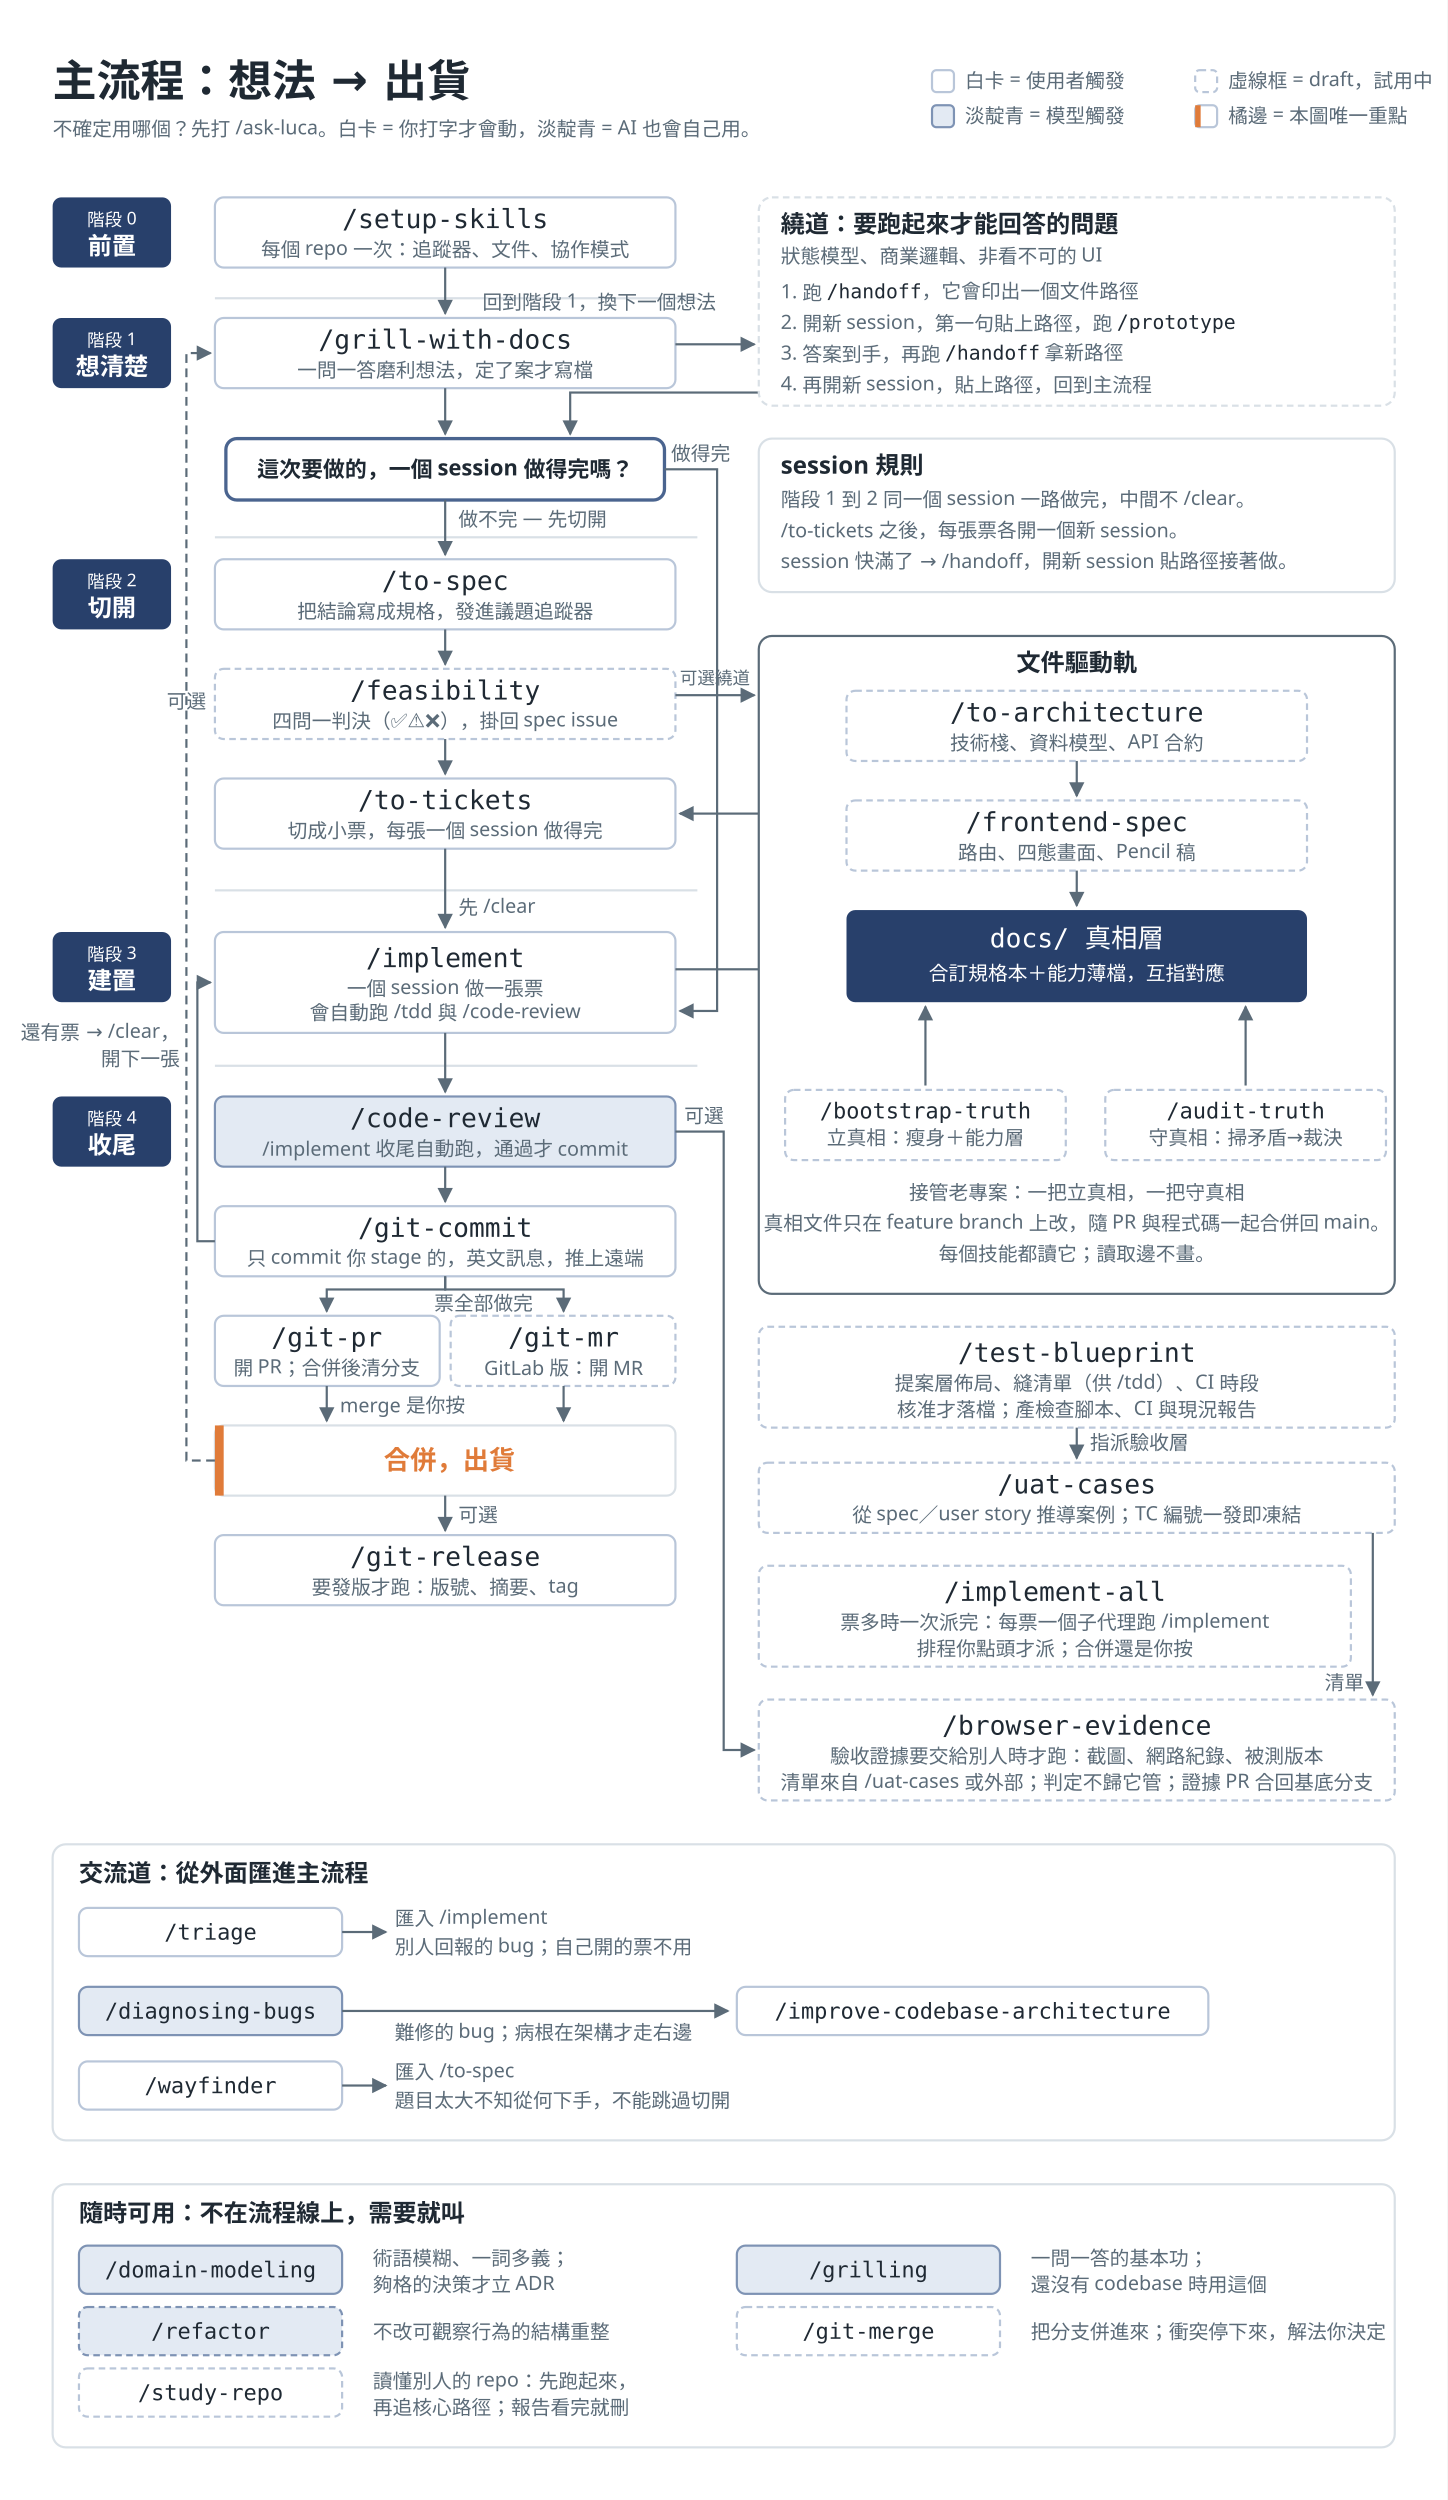
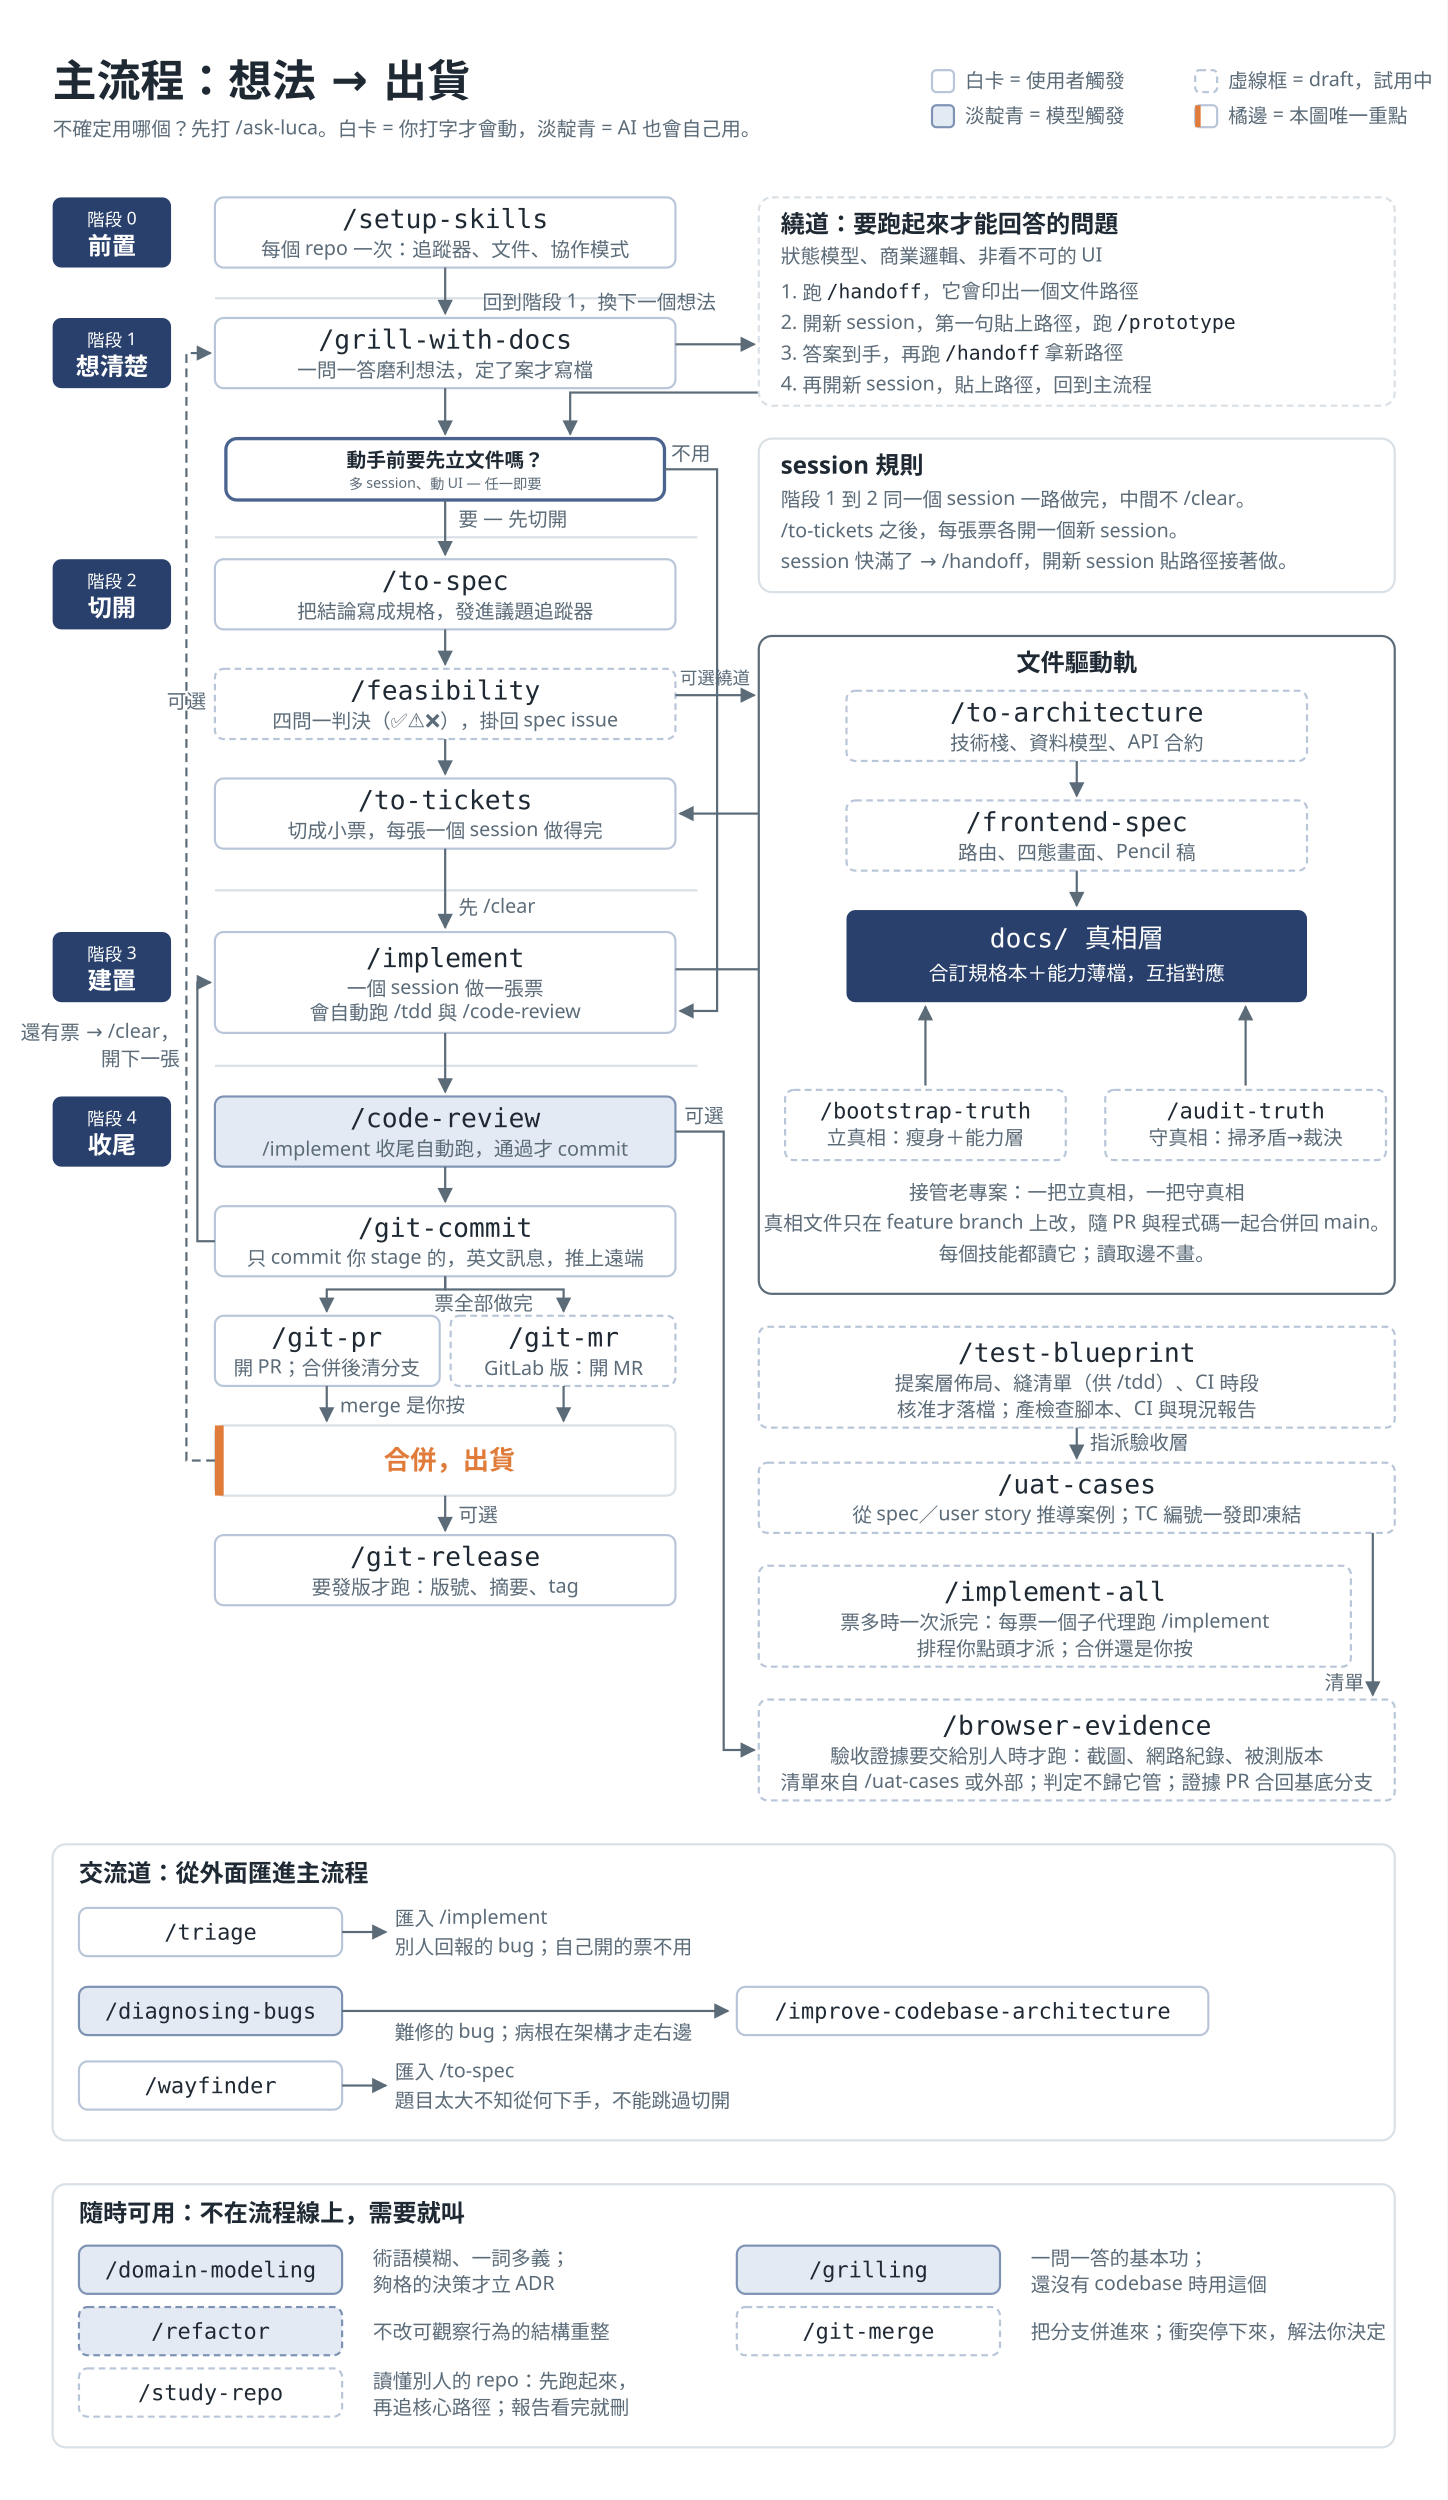
<svg xmlns="http://www.w3.org/2000/svg" width="1320" height="2280" viewBox="0 0 1320 2280" font-family="'Noto Sans TC','Microsoft JhengHei','微軟正黑體','PingFang TC',sans-serif">
  <defs>
    <marker id="arrow" viewBox="0 0 10 10" refX="9" refY="5" markerWidth="7" markerHeight="7" orient="auto-start-reverse">
      <path d="M 0 0 L 10 5 L 0 10 z" fill="#5B6B78" />
    </marker>
    <style>
      .box   { stroke-width: 2; }
      .user  { fill: #FFFFFF; stroke: #B9C6D9; }
      .model { fill: #E3EAF3; stroke: #7E93B4; }
      .draft { stroke-dasharray: 6 4; }
      .rail  { fill: #28406B; }
      .rail-label { font-size: 16px; fill: #FFFFFF; }
      .rail-name  { font-size: 22px; fill: #FFFFFF; font-weight: 600; }
      .skill    { font-family: ui-monospace, SFMono-Regular, Consolas, monospace; font-size: 24px; fill: #1F2933; }
      .skill-sm { font-family: ui-monospace, SFMono-Regular, Consolas, monospace; font-size: 20px; fill: #1F2933; }
      .mono  { font-family: ui-monospace, SFMono-Regular, Consolas, monospace; fill: #1F2933; }
      .sub   { font-size: 18px; fill: #5B6B78; }
      .note  { font-size: 18px; fill: #5B6B78; }
      .edge  { stroke: #5B6B78; stroke-width: 2; fill: none; marker-end: url(#arrow); }
      .edge-label { font-size: 18px; fill: #5B6B78; }
      .panel-title { font-size: 22px; fill: #1F2933; font-weight: 600; }
      .divider { stroke: #D9E0E6; stroke-width: 2; }
      .store-title { font-family: ui-monospace, SFMono-Regular, Consolas, monospace; font-size: 24px; fill: #FFFFFF; }
      .store-sub   { font-size: 18px; fill: #FFFFFF; }
    </style>
  </defs>
  <rect width="1320" height="2280" fill="#FFFFFF" />
  <g id="header">
    <text x="48" y="88" font-size="40" font-weight="700" fill="#1F2933">主流程：想法 → 出貨</text>
    <text x="48" y="124" class="note">不確定用哪個？先打 /ask-luca。白卡 = 你打字才會動，淡靛青 = AI 也會自己用。</text>
  </g>
  <g id="legend">
    <rect x="850" y="64" width="20" height="20" rx="4" class="box user" />
    <text x="880" y="80" class="note">白卡 = 使用者觸發</text>
    <rect x="850" y="96" width="20" height="20" rx="4" class="box model" />
    <text x="880" y="112" class="note">淡靛青 = 模型觸發</text>
    <rect x="1090" y="64" width="20" height="20" rx="4" class="box user draft" />
    <text x="1120" y="80" class="note">虛線框 = draft，試用中</text>
    <rect x="1090" y="96" width="20" height="20" rx="4" class="box user" />
    <rect x="1090" y="96" width="5" height="20" fill="#E07B39" />
    <text x="1120" y="112" class="note">橘邊 = 本圖唯一重點</text>
  </g>
  <line x1="196" y1="272" x2="636" y2="272" class="divider" />
  <line x1="196" y1="490" x2="636" y2="490" class="divider" />
  <line x1="196" y1="812" x2="636" y2="812" class="divider" />
  <line x1="196" y1="972" x2="636" y2="972" class="divider" />
  <g id="main-flow">
    <rect x="48" y="180" width="108" height="64" rx="8" class="rail" />
    <text x="102" y="206" text-anchor="middle" class="rail-label">階段 0</text>
    <text x="102" y="232" text-anchor="middle" class="rail-name">前置</text>
    <rect x="196" y="180" width="420" height="64" rx="8" class="box user" />
    <text x="406" y="208" text-anchor="middle" class="skill">/setup-skills</text>
    <text x="406" y="234" text-anchor="middle" class="sub">每個 repo 一次：追蹤器、文件、協作模式</text>
    <path d="M 406 244 L 406 286" class="edge" />
    <rect x="48" y="290" width="108" height="64" rx="8" class="rail" />
    <text x="102" y="316" text-anchor="middle" class="rail-label">階段 1</text>
    <text x="102" y="342" text-anchor="middle" class="rail-name">想清楚</text>
    <rect x="196" y="290" width="420" height="64" rx="8" class="box user" />
    <text x="406" y="318" text-anchor="middle" class="skill">/grill-with-docs</text>
    <text x="406" y="344" text-anchor="middle" class="sub">一問一答磨利想法，定了案才寫檔</text>
    <path d="M 616 314 L 688 314" class="edge" />
    <path d="M 692 358 L 520 358 L 520 396" class="edge" />
    <path d="M 406 354 L 406 396" class="edge" />
    <rect x="206" y="400" width="400" height="56" rx="10" fill="#FFFFFF" stroke="#4A648F" stroke-width="3" />
-     <text x="406" y="435" text-anchor="middle" font-size="20" font-weight="600" fill="#1F2933">這次要做的，一個 session 做得完嗎？</text>
+     <text x="406" y="426" text-anchor="middle" font-size="18" font-weight="600" fill="#1F2933">動手前要先立文件嗎？</text>
+     <text x="406" y="446" text-anchor="middle" font-size="13" fill="#5B6B78">多 session、動 UI — 任一即要</text>
    <path d="M 406 456 L 406 506" class="edge" />
-     <text x="418" y="480" class="edge-label">做不完 — 先切開</text>
+     <text x="418" y="480" class="edge-label">要 — 先切開</text>
    <path d="M 606 428 L 654 428 L 654 922 L 620 922" class="edge" />
-     <text x="612" y="420" class="edge-label">做得完</text>
+     <text x="612" y="420" class="edge-label">不用</text>
    <rect x="48" y="510" width="108" height="64" rx="8" class="rail" />
    <text x="102" y="536" text-anchor="middle" class="rail-label">階段 2</text>
    <text x="102" y="562" text-anchor="middle" class="rail-name">切開</text>
    <rect x="196" y="510" width="420" height="64" rx="8" class="box user" />
    <text x="406" y="538" text-anchor="middle" class="skill">/to-spec</text>
    <text x="406" y="564" text-anchor="middle" class="sub">把結論寫成規格，發進議題追蹤器</text>
    <path d="M 406 574 L 406 606" class="edge" />
    <rect x="196" y="610" width="420" height="64" rx="8" class="box user draft" />
    <text x="406" y="638" text-anchor="middle" class="skill">/feasibility</text>
    <text x="406" y="664" text-anchor="middle" class="sub">四問一判決（✅⚠️❌），掛回 spec issue</text>
    <text x="188" y="646" text-anchor="end" class="edge-label">可選</text>
    <path d="M 406 674 L 406 706" class="edge" />
    <path d="M 616 634 L 688 634" class="edge" />
    <text x="652" y="624" text-anchor="middle" font-size="16" fill="#5B6B78">可選繞道</text>
    <path d="M 692 742 L 620 742" class="edge" />
    <rect x="196" y="710" width="420" height="64" rx="8" class="box user" />
    <text x="406" y="738" text-anchor="middle" class="skill">/to-tickets</text>
    <text x="406" y="764" text-anchor="middle" class="sub">切成小票，每張一個 session 做得完</text>
    <path d="M 406 774 L 406 846" class="edge" />
    <text x="418" y="834" class="edge-label">先 /clear</text>
    <rect x="48" y="850" width="108" height="64" rx="8" class="rail" />
    <text x="102" y="876" text-anchor="middle" class="rail-label">階段 3</text>
    <text x="102" y="902" text-anchor="middle" class="rail-name">建置</text>
    <rect x="196" y="850" width="420" height="92" rx="8" class="box user" />
    <text x="406" y="882" text-anchor="middle" class="skill">/implement</text>
    <text x="406" y="908" text-anchor="middle" class="sub">一個 session 做一張票</text>
    <text x="406" y="930" text-anchor="middle" class="sub">會自動跑 /tdd 與 /code-review</text>
    <path d="M 616 884 L 768 884" class="edge" />
    <path d="M 406 942 L 406 996" class="edge" />
    <rect x="48" y="1000" width="108" height="64" rx="8" class="rail" />
    <text x="102" y="1026" text-anchor="middle" class="rail-label">階段 4</text>
    <text x="102" y="1052" text-anchor="middle" class="rail-name">收尾</text>
    <rect x="196" y="1000" width="420" height="64" rx="8" class="box model" />
    <text x="406" y="1028" text-anchor="middle" class="skill">/code-review</text>
    <text x="406" y="1054" text-anchor="middle" class="sub">/implement 收尾自動跑，通過才 commit</text>
    <path d="M 406 1064 L 406 1096" class="edge" />
    <rect x="196" y="1100" width="420" height="64" rx="8" class="box user" />
    <text x="406" y="1128" text-anchor="middle" class="skill">/git-commit</text>
    <text x="406" y="1154" text-anchor="middle" class="sub">只 commit 你 stage 的，英文訊息，推上遠端</text>
    <text x="441" y="1195" text-anchor="middle" class="edge-label">票全部做完</text>
    <path d="M 196 1132 L 180 1132 L 180 896 L 192 896" class="edge" />
    <text x="164" y="948" text-anchor="end" class="edge-label">還有票 → /clear，</text>
    <text x="164" y="972" text-anchor="end" class="edge-label">開下一張</text>
    <rect x="196" y="1200" width="205" height="64" rx="8" class="box user" />
    <text x="298" y="1228" text-anchor="middle" class="skill">/git-pr</text>
    <text x="298" y="1254" text-anchor="middle" class="sub">開 PR；合併後清分支</text>
    <rect x="411" y="1200" width="205" height="64" rx="8" class="box user draft" />
    <text x="514" y="1228" text-anchor="middle" class="skill">/git-mr</text>
    <text x="514" y="1254" text-anchor="middle" class="sub">GitLab 版：開 MR</text>
    <path d="M 406 1164 L 406 1176 L 298 1176 L 298 1196" class="edge" />
    <path d="M 406 1164 L 406 1176 L 514 1176 L 514 1196" class="edge" />
    <path d="M 298 1264 L 298 1296" class="edge" />
    <path d="M 514 1264 L 514 1296" class="edge" />
    <text x="310" y="1288" class="edge-label">merge 是你按</text>
    <rect x="196" y="1300" width="420" height="64" rx="8" fill="#FFFFFF" stroke="#D9E0E6" stroke-width="2" />
    <rect x="196" y="1300" width="8" height="64" fill="#E07B39" />
    <text x="410" y="1340" text-anchor="middle" font-size="24" font-weight="700" fill="#E07B39">合併，出貨</text>
    <path d="M 406 1364 L 406 1396" class="edge" />
    <text x="418" y="1388" class="edge-label">可選</text>
    <rect x="196" y="1400" width="420" height="64" rx="8" class="box user" />
    <text x="406" y="1428" text-anchor="middle" class="skill">/git-release</text>
    <text x="406" y="1454" text-anchor="middle" class="sub">要發版才跑：版號、摘要、tag</text>
    <path d="M 196 1332 L 170 1332 L 170 322 L 192 322" class="edge" stroke-dasharray="8 5" />
    <text x="440" y="282" class="edge-label">回到階段 1，換下一個想法</text>
    <path d="M 616 1032 L 660 1032 L 660 1596 L 688 1596" class="edge" />
    <text x="624" y="1024" class="edge-label">可選</text>
  </g>
  <g id="detour-panel">
    <rect x="692" y="180" width="580" height="190" rx="12" fill="#FFFFFF" stroke="#D9E0E6" stroke-width="2" stroke-dasharray="6 4" />
    <text x="712" y="212" class="panel-title">繞道：要跑起來才能回答的問題</text>
    <text x="712" y="240" class="note">狀態模型、商業邏輯、非看不可的 UI</text>
    <text x="712" y="272" class="note">1. 跑 <tspan class="mono" font-size="18">/handoff</tspan>，它會印出一個文件路徑</text>
    <text x="712" y="300" class="note">2. 開新 session，第一句貼上路徑，跑 <tspan class="mono" font-size="18">/prototype</tspan>
    </text>
    <text x="712" y="328" class="note">3. 答案到手，再跑 <tspan class="mono" font-size="18">/handoff</tspan> 拿新路徑</text>
    <text x="712" y="356" class="note">4. 再開新 session，貼上路徑，回到主流程</text>
  </g>
  <g id="session-rules">
    <rect x="692" y="400" width="580" height="140" rx="12" fill="#FFFFFF" stroke="#D9E0E6" stroke-width="2" />
    <text x="712" y="432" class="panel-title">session 規則</text>
    <text x="712" y="462" class="note">階段 1 到 2 同一個 session 一路做完，中間不 /clear。</text>
    <text x="712" y="490" class="note">/to-tickets 之後，每張票各開一個新 session。</text>
    <text x="712" y="518" class="note">session 快滿了 → /handoff，開新 session 貼路徑接著做。</text>
  </g>
  <g id="doc-track">
    <rect x="692" y="580" width="580" height="600" rx="12" fill="#FFFFFF" stroke="#5B6B78" stroke-width="2" />
    <text x="982" y="612" text-anchor="middle" class="panel-title">文件驅動軌</text>
    <rect x="772" y="630" width="420" height="64" rx="8" class="box user draft" />
    <text x="982" y="658" text-anchor="middle" class="skill">/to-architecture</text>
    <text x="982" y="684" text-anchor="middle" class="sub">技術棧、資料模型、API 合約</text>
    <path d="M 982 694 L 982 726" class="edge" />
    <rect x="772" y="730" width="420" height="64" rx="8" class="box user draft" />
    <text x="982" y="758" text-anchor="middle" class="skill">/frontend-spec</text>
    <text x="982" y="784" text-anchor="middle" class="sub">路由、四態畫面、Pencil 稿</text>
    <path d="M 982 794 L 982 826" class="edge" />
    <rect x="772" y="830" width="420" height="84" rx="8" class="rail" />
    <text x="982" y="864" text-anchor="middle" class="store-title">docs/ 真相層</text>
    <text x="982" y="894" text-anchor="middle" class="store-sub">合訂規格本＋能力薄檔，互指對應</text>
    <rect x="716" y="994" width="256" height="64" rx="8" class="box user draft" />
    <text x="844" y="1020" text-anchor="middle" class="skill-sm">/bootstrap-truth</text>
    <text x="844" y="1044" text-anchor="middle" class="sub">立真相：瘦身＋能力層</text>
    <path d="M 844 990 L 844 918" class="edge" />
    <rect x="1008" y="994" width="256" height="64" rx="8" class="box user draft" />
    <text x="1136" y="1020" text-anchor="middle" class="skill-sm">/audit-truth</text>
    <text x="1136" y="1044" text-anchor="middle" class="sub">守真相：掃矛盾→裁決</text>
    <path d="M 1136 990 L 1136 918" class="edge" />
    <text x="982" y="1094" text-anchor="middle" class="note">接管老專案：一把立真相，一把守真相</text>
    <text x="982" y="1122" text-anchor="middle" class="note">真相文件只在 feature branch 上改，隨 PR 與程式碼一起合併回 main。</text>
    <text x="982" y="1150" text-anchor="middle" class="note">每個技能都讀它；讀取邊不畫。</text>
  </g>
  <g id="side-cards">
    <rect x="692" y="1210" width="580" height="92" rx="8" class="box user draft" />
    <text x="982" y="1242" text-anchor="middle" class="skill">/test-blueprint</text>
    <text x="982" y="1268" text-anchor="middle" class="sub">提案層佈局、縫清單（供 /tdd）、CI 時段</text>
    <text x="982" y="1292" text-anchor="middle" class="sub">核准才落檔；產檢查腳本、CI 與現況報告</text>
    <path d="M 982 1302 L 982 1330" class="edge" />
    <text x="994" y="1322" class="edge-label">指派驗收層</text>
    <rect x="692" y="1334" width="580" height="64" rx="8" class="box user draft" />
    <text x="982" y="1362" text-anchor="middle" class="skill">/uat-cases</text>
    <text x="982" y="1388" text-anchor="middle" class="sub">從 spec／user story 推導案例；TC 編號一發即凍結</text>
    <path d="M 1252 1398 L 1252 1546" class="edge" />
    <text x="1244" y="1541" text-anchor="end" class="edge-label">清單</text>
    <rect x="692" y="1428" width="540" height="92" rx="8" class="box user draft" />
    <text x="962" y="1460" text-anchor="middle" class="skill">/implement-all</text>
    <text x="962" y="1486" text-anchor="middle" class="sub">票多時一次派完：每票一個子代理跑 /implement</text>
    <text x="962" y="1510" text-anchor="middle" class="sub">排程你點頭才派；合併還是你按</text>
    <rect x="692" y="1550" width="580" height="92" rx="8" class="box user draft" />
    <text x="982" y="1582" text-anchor="middle" class="skill">/browser-evidence</text>
    <text x="982" y="1608" text-anchor="middle" class="sub">驗收證據要交給別人時才跑：截圖、網路紀錄、被測版本</text>
    <text x="982" y="1632" text-anchor="middle" class="sub">清單來自 /uat-cases 或外部；判定不歸它管；證據 PR 合回基底分支</text>
  </g>
  <g id="on-ramps">
    <rect x="48" y="1682" width="1224" height="270" rx="12" fill="#FFFFFF" stroke="#D9E0E6" stroke-width="2" />
    <text x="72" y="1716" class="panel-title">交流道：從外面匯進主流程</text>
    <rect x="72" y="1740" width="240" height="44" rx="8" class="box user" />
    <text x="192" y="1769" text-anchor="middle" class="skill-sm">/triage</text>
    <path d="M 312 1762 L 352 1762" class="edge" />
    <text x="360" y="1756" class="note">匯入 /implement</text>
    <text x="360" y="1782" class="note">別人回報的 bug；自己開的票不用</text>
    <rect x="72" y="1812" width="240" height="44" rx="8" class="box model" />
    <text x="192" y="1841" text-anchor="middle" class="skill-sm">/diagnosing-bugs</text>
    <path d="M 312 1834 L 664 1834" class="edge" />
    <rect x="672" y="1812" width="430" height="44" rx="8" class="box user" />
    <text x="887" y="1841" text-anchor="middle" class="skill-sm">/improve-codebase-architecture</text>
    <text x="360" y="1860" class="note">難修的 bug；病根在架構才走右邊</text>
    <rect x="72" y="1880" width="240" height="44" rx="8" class="box user" />
    <text x="192" y="1909" text-anchor="middle" class="skill-sm">/wayfinder</text>
    <path d="M 312 1902 L 352 1902" class="edge" />
    <text x="360" y="1896" class="note">匯入 /to-spec</text>
    <text x="360" y="1922" class="note">題目太大不知從何下手，不能跳過切開</text>
  </g>
  <g id="anytime">
    <rect x="48" y="1992" width="1224" height="240" rx="12" fill="#FFFFFF" stroke="#D9E0E6" stroke-width="2" />
    <text x="72" y="2026" class="panel-title">隨時可用：不在流程線上，需要就叫</text>
    <rect x="72" y="2048" width="240" height="44" rx="8" class="box model" />
    <text x="192" y="2077" text-anchor="middle" class="skill-sm">/domain-modeling</text>
    <text x="340" y="2066" class="note">術語模糊、一詞多義；</text>
    <text x="340" y="2090" class="note">夠格的決策才立 ADR</text>
    <rect x="672" y="2048" width="240" height="44" rx="8" class="box model" />
    <text x="792" y="2077" text-anchor="middle" class="skill-sm">/grilling</text>
    <text x="940" y="2066" class="note">一問一答的基本功；</text>
    <text x="940" y="2090" class="note">還沒有 codebase 時用這個</text>
    <rect x="72" y="2104" width="240" height="44" rx="8" class="box model draft" />
    <text x="192" y="2133" text-anchor="middle" class="skill-sm">/refactor</text>
    <text x="340" y="2133" class="note">不改可觀察行為的結構重整</text>
    <rect x="672" y="2104" width="240" height="44" rx="8" class="box user draft" />
    <text x="792" y="2133" text-anchor="middle" class="skill-sm">/git-merge</text>
    <text x="940" y="2133" class="note">把分支併進來；衝突停下來，解法你決定</text>
    <rect x="72" y="2160" width="240" height="44" rx="8" class="box user draft" />
    <text x="192" y="2189" text-anchor="middle" class="skill-sm">/study-repo</text>
    <text x="340" y="2178" class="note">讀懂別人的 repo：先跑起來，</text>
    <text x="340" y="2202" class="note">再追核心路徑；報告看完就刪</text>
  </g>
</svg>
